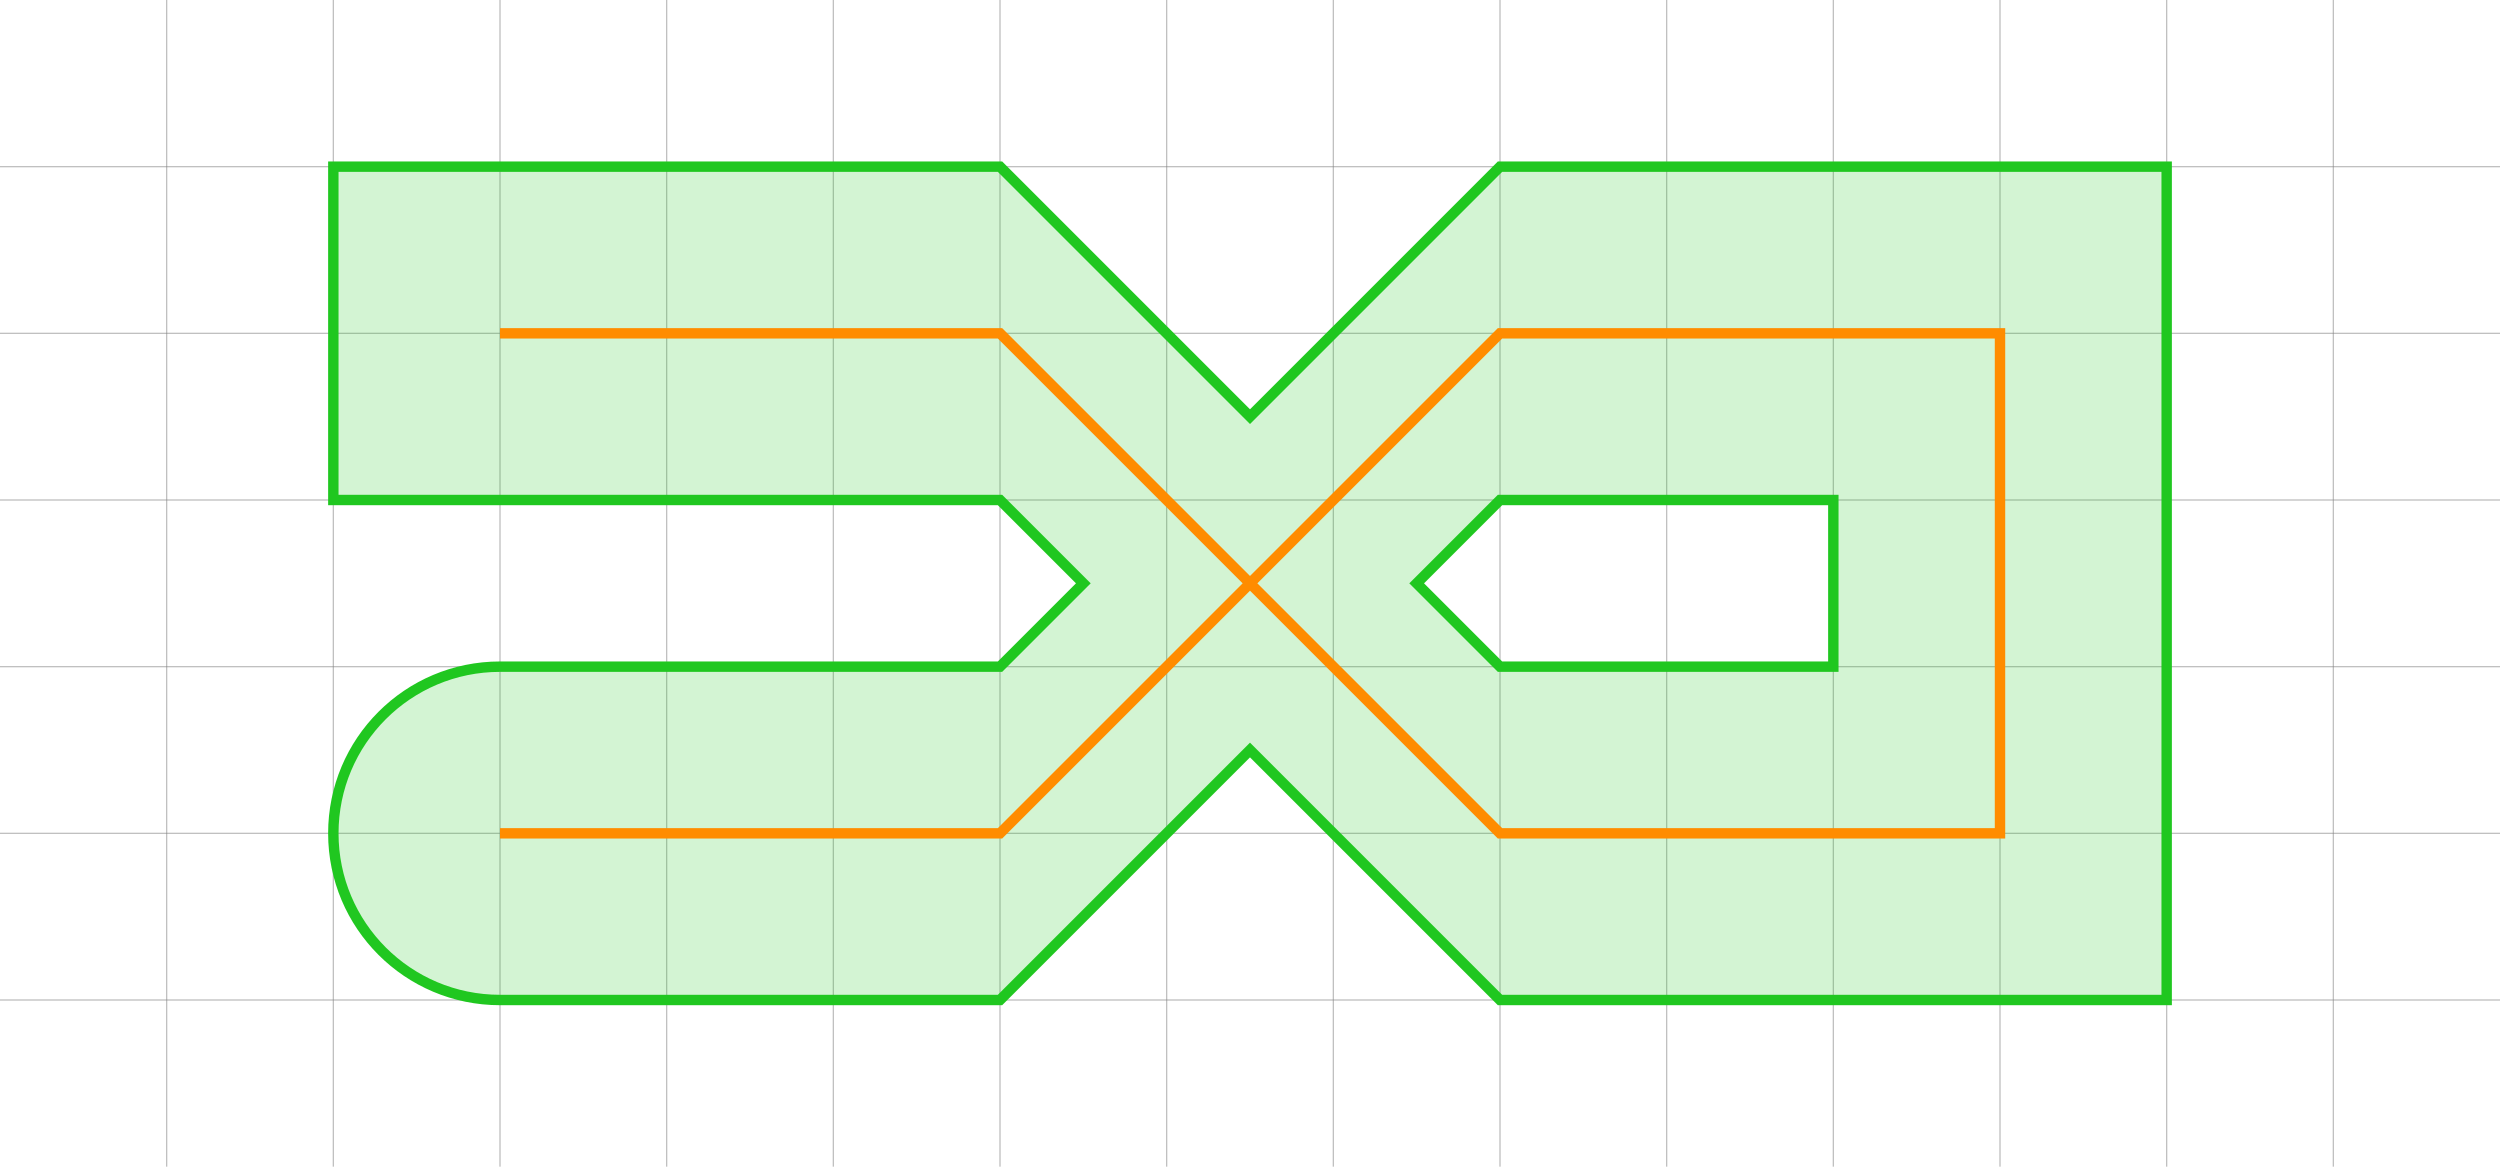
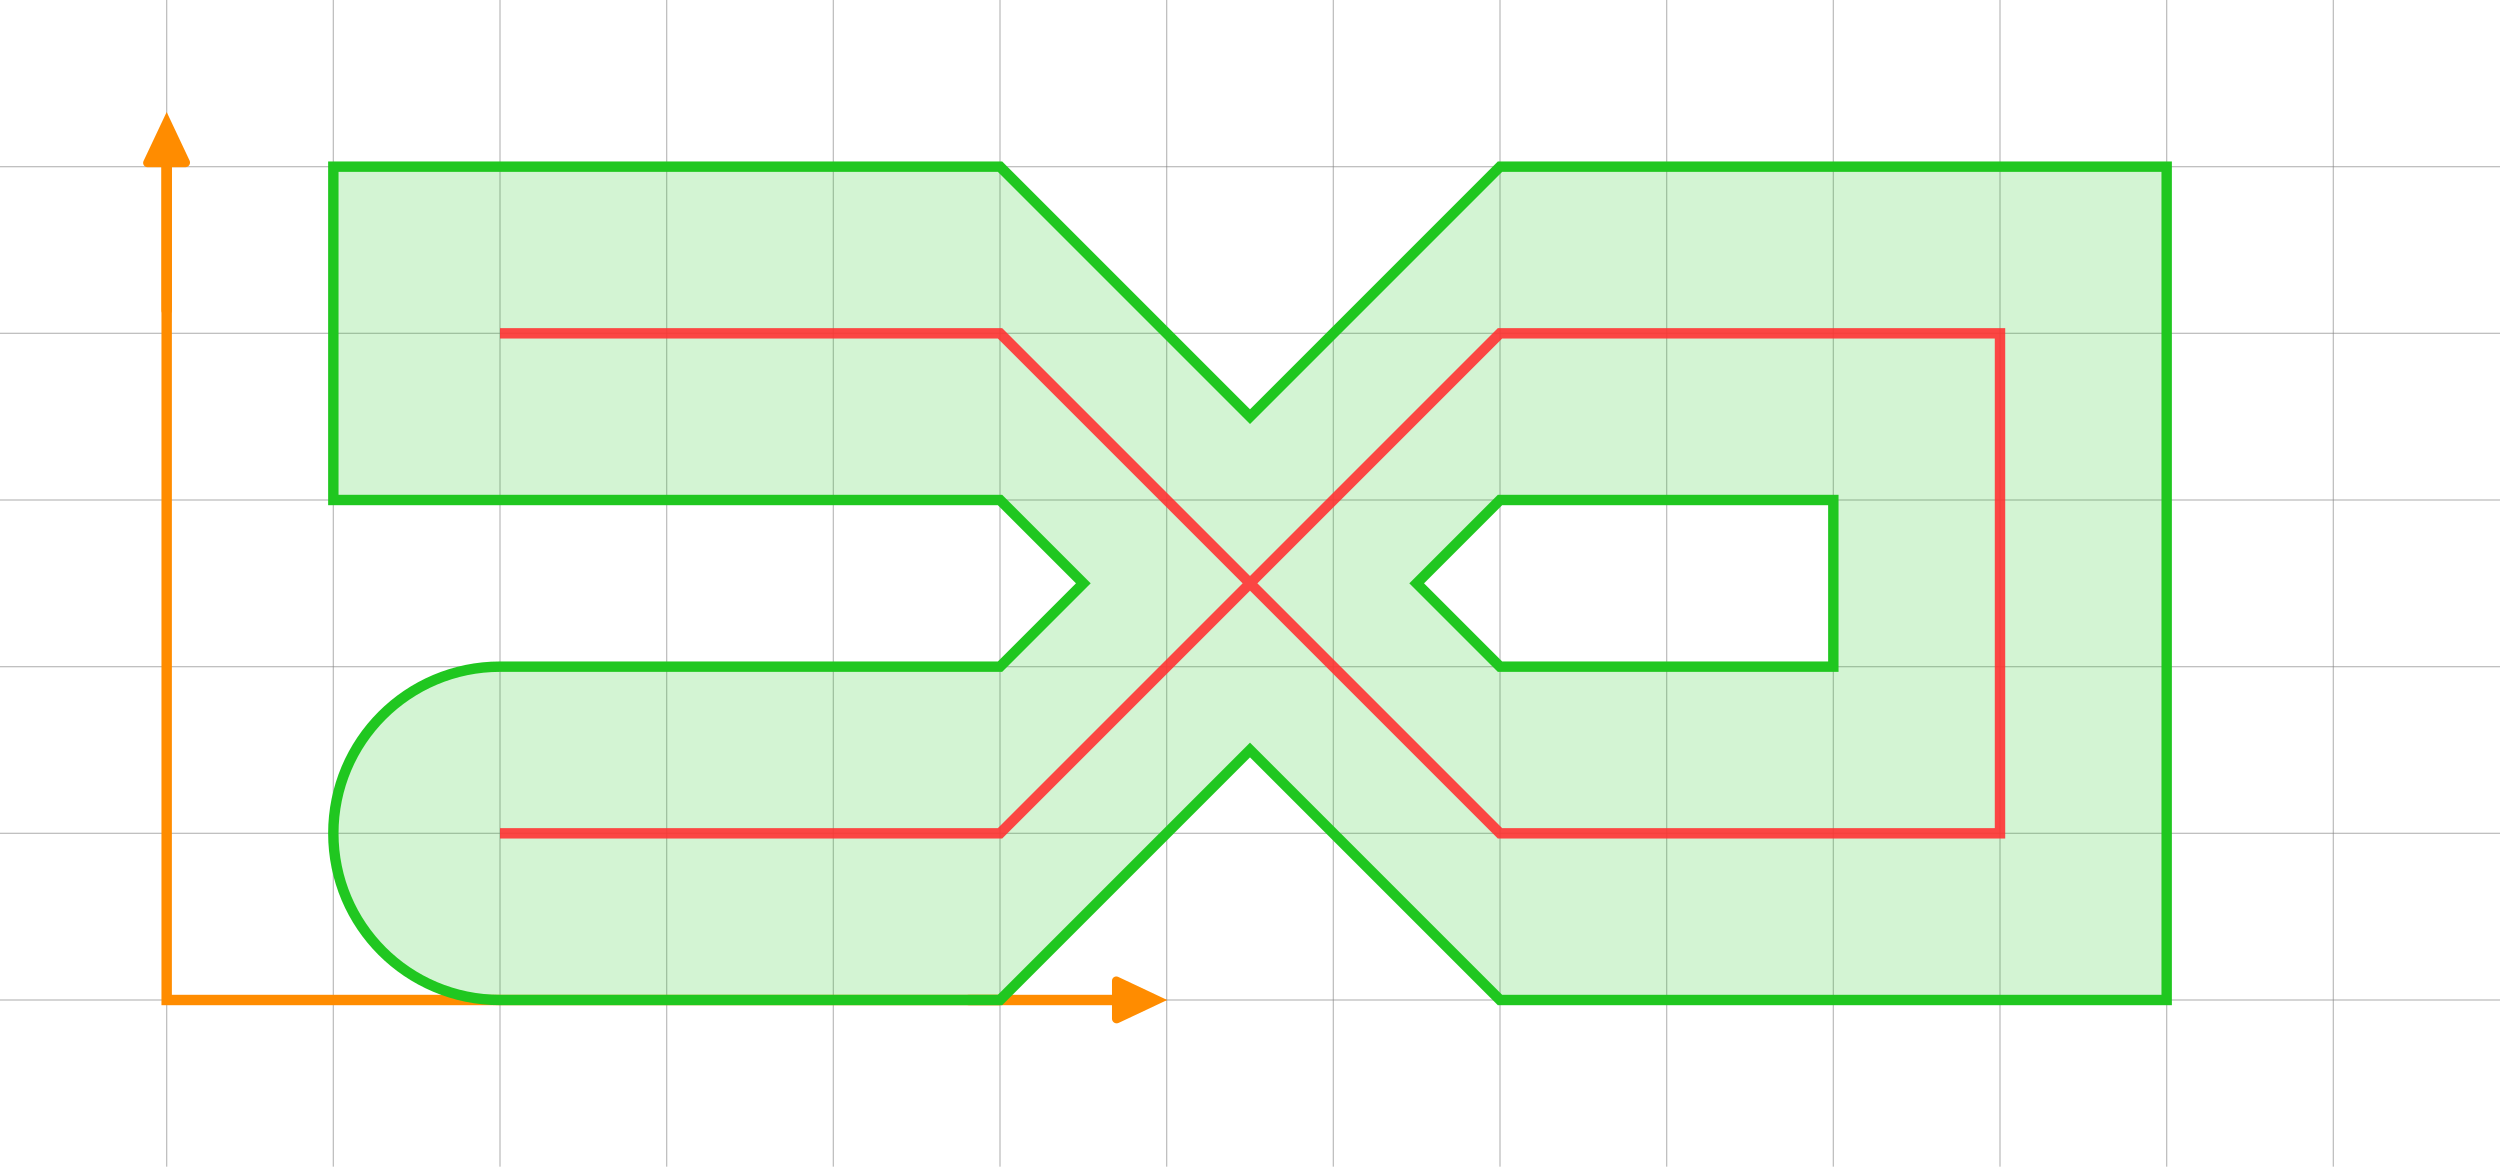
<svg xmlns="http://www.w3.org/2000/svg" width="1920" height="896" viewBox="0 0 1920 896" version="1.1" id="svg5">
  <defs id="defs2">
    </defs>
  <g id="layer1">
    <g id="g1" style="stroke-width:1;stroke-dasharray:none">
      <path style="fill:#000000;stroke:#808080;stroke-width:1;stroke-linecap:butt;stroke-linejoin:miter;stroke-opacity:0.5;stroke-dasharray:none" d="M 1920,768 H 0" id="path7" />
      <path style="fill:#000000;stroke:#808080;stroke-width:1;stroke-linecap:butt;stroke-linejoin:miter;stroke-opacity:0.5;stroke-dasharray:none" d="M 1024,0 V 896" id="path10" />
      <path style="fill:#000000;stroke:#808080;stroke-width:1;stroke-linecap:butt;stroke-linejoin:miter;stroke-opacity:0.5;stroke-dasharray:none" d="M 1920,128 H 0" id="path28" />
      <path style="fill:#000000;stroke:#808080;stroke-width:1;stroke-linecap:butt;stroke-linejoin:miter;stroke-opacity:0.5;stroke-dasharray:none" d="M 1920,384 H 0" id="path30" />
      <path style="fill:#000000;stroke:#808080;stroke-width:1;stroke-linecap:butt;stroke-linejoin:miter;stroke-opacity:0.5;stroke-dasharray:none" d="M 1920,512 H 0" id="path31" />
      <path style="fill:#000000;stroke:#808080;stroke-width:1;stroke-linecap:butt;stroke-linejoin:miter;stroke-opacity:0.5;stroke-dasharray:none" d="M 1920,640 H 0" id="path32" />
      <path style="fill:#000000;stroke:#808080;stroke-width:1;stroke-linecap:butt;stroke-linejoin:miter;stroke-opacity:0.5;stroke-dasharray:none" d="M 1920,256 H 0" id="path8" />
      <path style="fill:#000000;stroke:#808080;stroke-width:1;stroke-linecap:butt;stroke-linejoin:miter;stroke-opacity:0.5;stroke-dasharray:none" d="M 128,0 V 896" id="path11" />
      <path style="fill:#000000;stroke:#808080;stroke-width:1;stroke-linecap:butt;stroke-linejoin:miter;stroke-opacity:0.5;stroke-dasharray:none" d="M 256,0 V 896" id="path13" />
      <path style="fill:#000000;stroke:#808080;stroke-width:1;stroke-linecap:butt;stroke-linejoin:miter;stroke-opacity:0.5;stroke-dasharray:none" d="M 384,0 V 896" id="path14" />
      <path style="fill:#000000;stroke:#808080;stroke-width:1;stroke-linecap:butt;stroke-linejoin:miter;stroke-opacity:0.5;stroke-dasharray:none" d="M 512,0 V 896" id="path15" />
      <path style="fill:#000000;stroke:#808080;stroke-width:1;stroke-linecap:butt;stroke-linejoin:miter;stroke-opacity:0.5;stroke-dasharray:none" d="M 640,0 V 896" id="path16" />
      <path style="fill:#000000;stroke:#808080;stroke-width:1;stroke-linecap:butt;stroke-linejoin:miter;stroke-opacity:0.5;stroke-dasharray:none" d="M 768,0 V 896" id="path17" />
      <path style="fill:#000000;stroke:#808080;stroke-width:1;stroke-linecap:butt;stroke-linejoin:miter;stroke-opacity:0.5;stroke-dasharray:none" d="M 896,0 V 896" id="path9" />
      <path style="fill:#000000;stroke:#808080;stroke-width:1;stroke-linecap:butt;stroke-linejoin:miter;stroke-opacity:0.5;stroke-dasharray:none" d="M 1152,0 V 896" id="path12" />
      <path style="fill:#000000;stroke:#808080;stroke-width:1;stroke-linecap:butt;stroke-linejoin:miter;stroke-opacity:0.5;stroke-dasharray:none" d="M 1280,0 V 896" id="path18" />
      <path style="fill:#000000;stroke:#808080;stroke-width:1;stroke-linecap:butt;stroke-linejoin:miter;stroke-opacity:0.5;stroke-dasharray:none" d="M 1408,0 V 896" id="path19" />
      <path style="fill:#000000;stroke:#808080;stroke-width:1;stroke-linecap:butt;stroke-linejoin:miter;stroke-opacity:0.5;stroke-dasharray:none" d="M 1536,0 V 896" id="path20" />
      <path style="fill:#000000;stroke:#808080;stroke-width:1;stroke-linecap:butt;stroke-linejoin:miter;stroke-opacity:0.5;stroke-dasharray:none" d="M 1664,0 V 896" id="path21" />
      <path style="fill:#000000;stroke:#808080;stroke-width:1;stroke-linecap:butt;stroke-linejoin:miter;stroke-opacity:0.5;stroke-dasharray:none" d="M 1792,0 V 896" id="path22" />
    </g>
+     <g id="g2">
+       <path style="fill:none;stroke:#ff8c00;stroke-width:8;stroke-linecap:butt;stroke-linejoin:miter;stroke-dasharray:none;stroke-opacity:1" d="M 128,128 V 768 H 768" id="path23" />
+       <path id="path24" style="color:#000000;fill:#ff8c00;fill-opacity:1;stroke:none;stroke-width:0;stroke-dasharray:none" d="M 1330,625.242 V 636 h -110 a 4,4 135 0 0 -4,4 4.107,4.107 43.523 0 0 4.212,4 H 1330 v 10.364 a 3.573,3.573 32.376 0 0 5.097,3.232 L 1372.408,640 1334.741,622.236 A 3.323,3.323 147.624 0 0 1330,625.242 Z" transform="translate(-476,128)" />
+       <path id="path25" style="color:#000000;fill:#ff8c00;fill-opacity:1;stroke:none;stroke-width:0;stroke-dasharray:none" d="M 1330,625.242 V 636 h -110 a 4,4 135 0 0 -4,4 4.107,4.107 43.523 0 0 4.212,4 H 1330 v 10.364 a 3.573,3.573 32.376 0 0 5.097,3.232 L 1372.408,640 1334.741,622.236 A 3.323,3.323 147.624 0 0 1330,625.242 Z" transform="rotate(-90,473.204,985.2043)" />
+     </g>
    <path id="path4" style="fill:#1fc71f;fill-opacity:0.196;stroke:#20c720;stroke-width:8;stroke-linecap:butt;stroke-linejoin:miter;stroke-dasharray:none;stroke-opacity:1" d="M 256 128 L 256 384 L 768 384 L 832 448 L 768 512 L 384 512 A 128 128 0 0 0 256 640 A 128 128 0 0 0 384 768 L 768 768 L 960 576 L 1152 768 L 1664 768 L 1664 128 L 1152 128 L 960 320 L 768 128 L 256 128 z M 1152 384 L 1408 384 L 1408 512 L 1152 512 L 1088 448 L 1152 384 z " />
    <g id="g3" style="opacity:1;fill:#c71585;fill-opacity:1;stroke:none;stroke-opacity:1" />
-     <path style="fill:none;stroke:#ff8c00;stroke-width:8;stroke-linecap:butt;stroke-linejoin:miter;stroke-dasharray:none;stroke-opacity:1" d="m 384,640 h 384 l 384,-384 h 384 V 640 H 1152 L 768,256 H 384" id="path3" />
+     <path style="fill:none;stroke:#ff3333;stroke-width:8;stroke-linecap:butt;stroke-linejoin:miter;stroke-dasharray:none;stroke-opacity:0.898" d="m 384,640 h 384 l 384,-384 h 384 V 640 H 1152 L 768,256 H 384" id="path3" />
  </g>
</svg>
